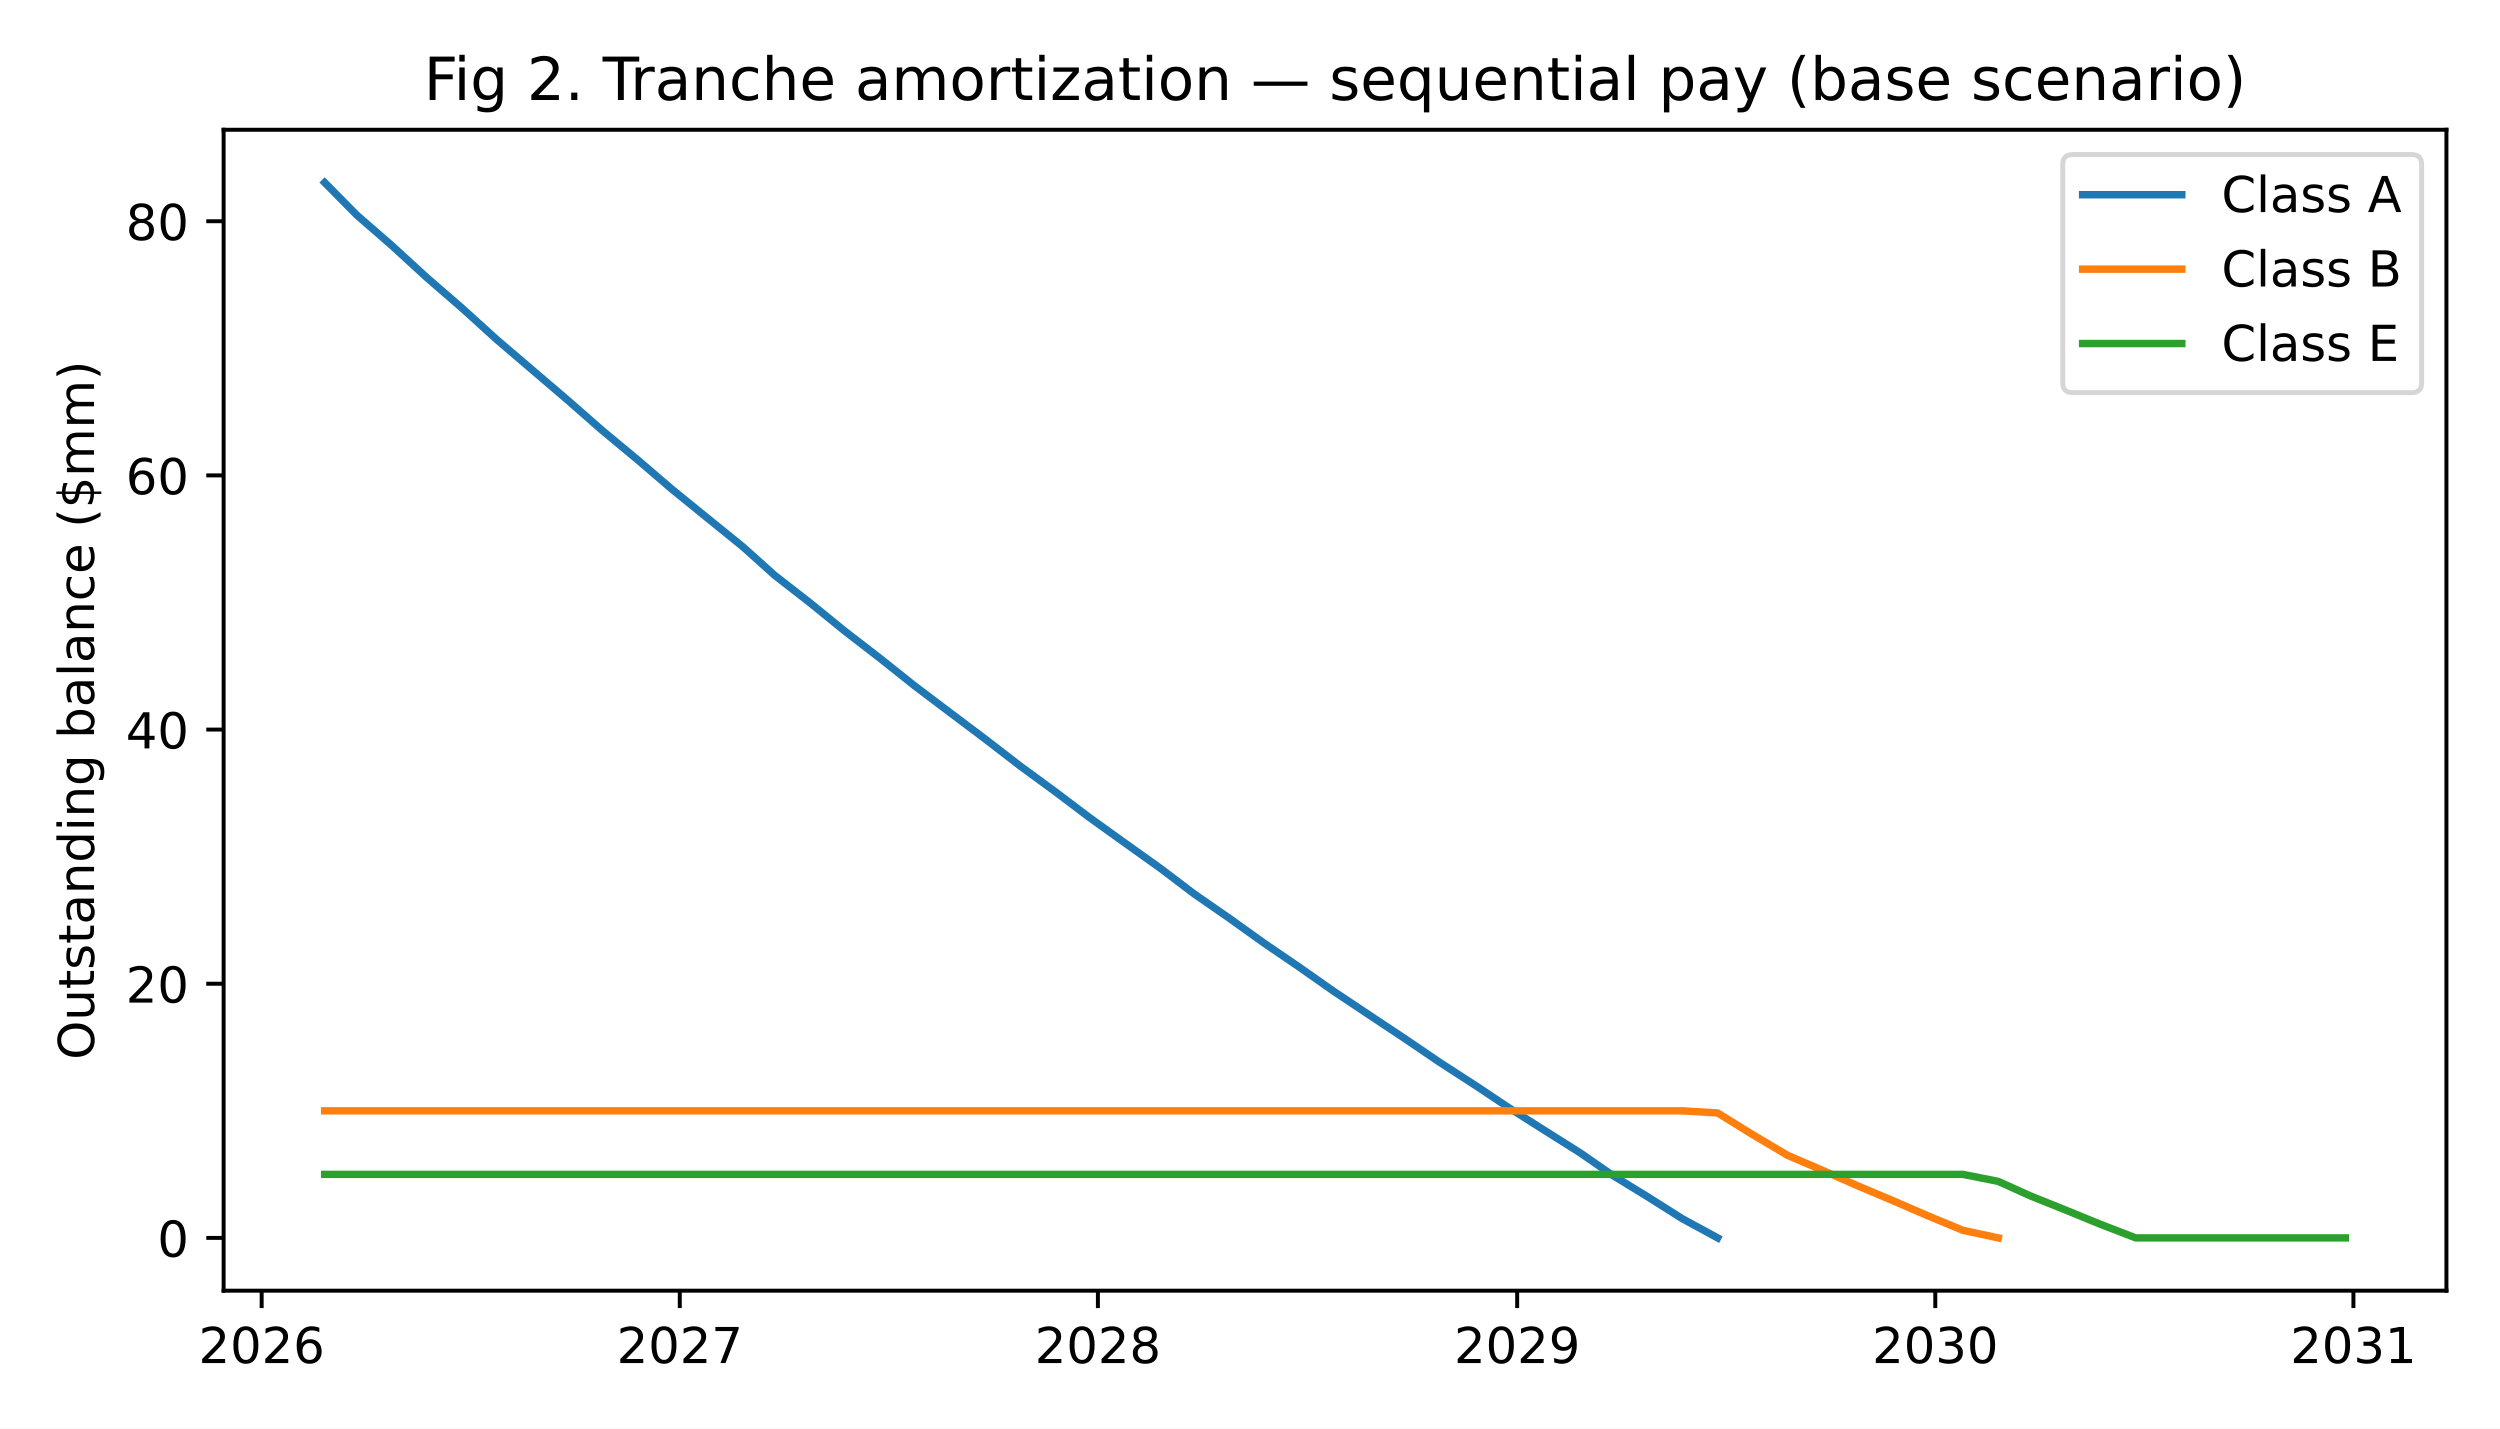
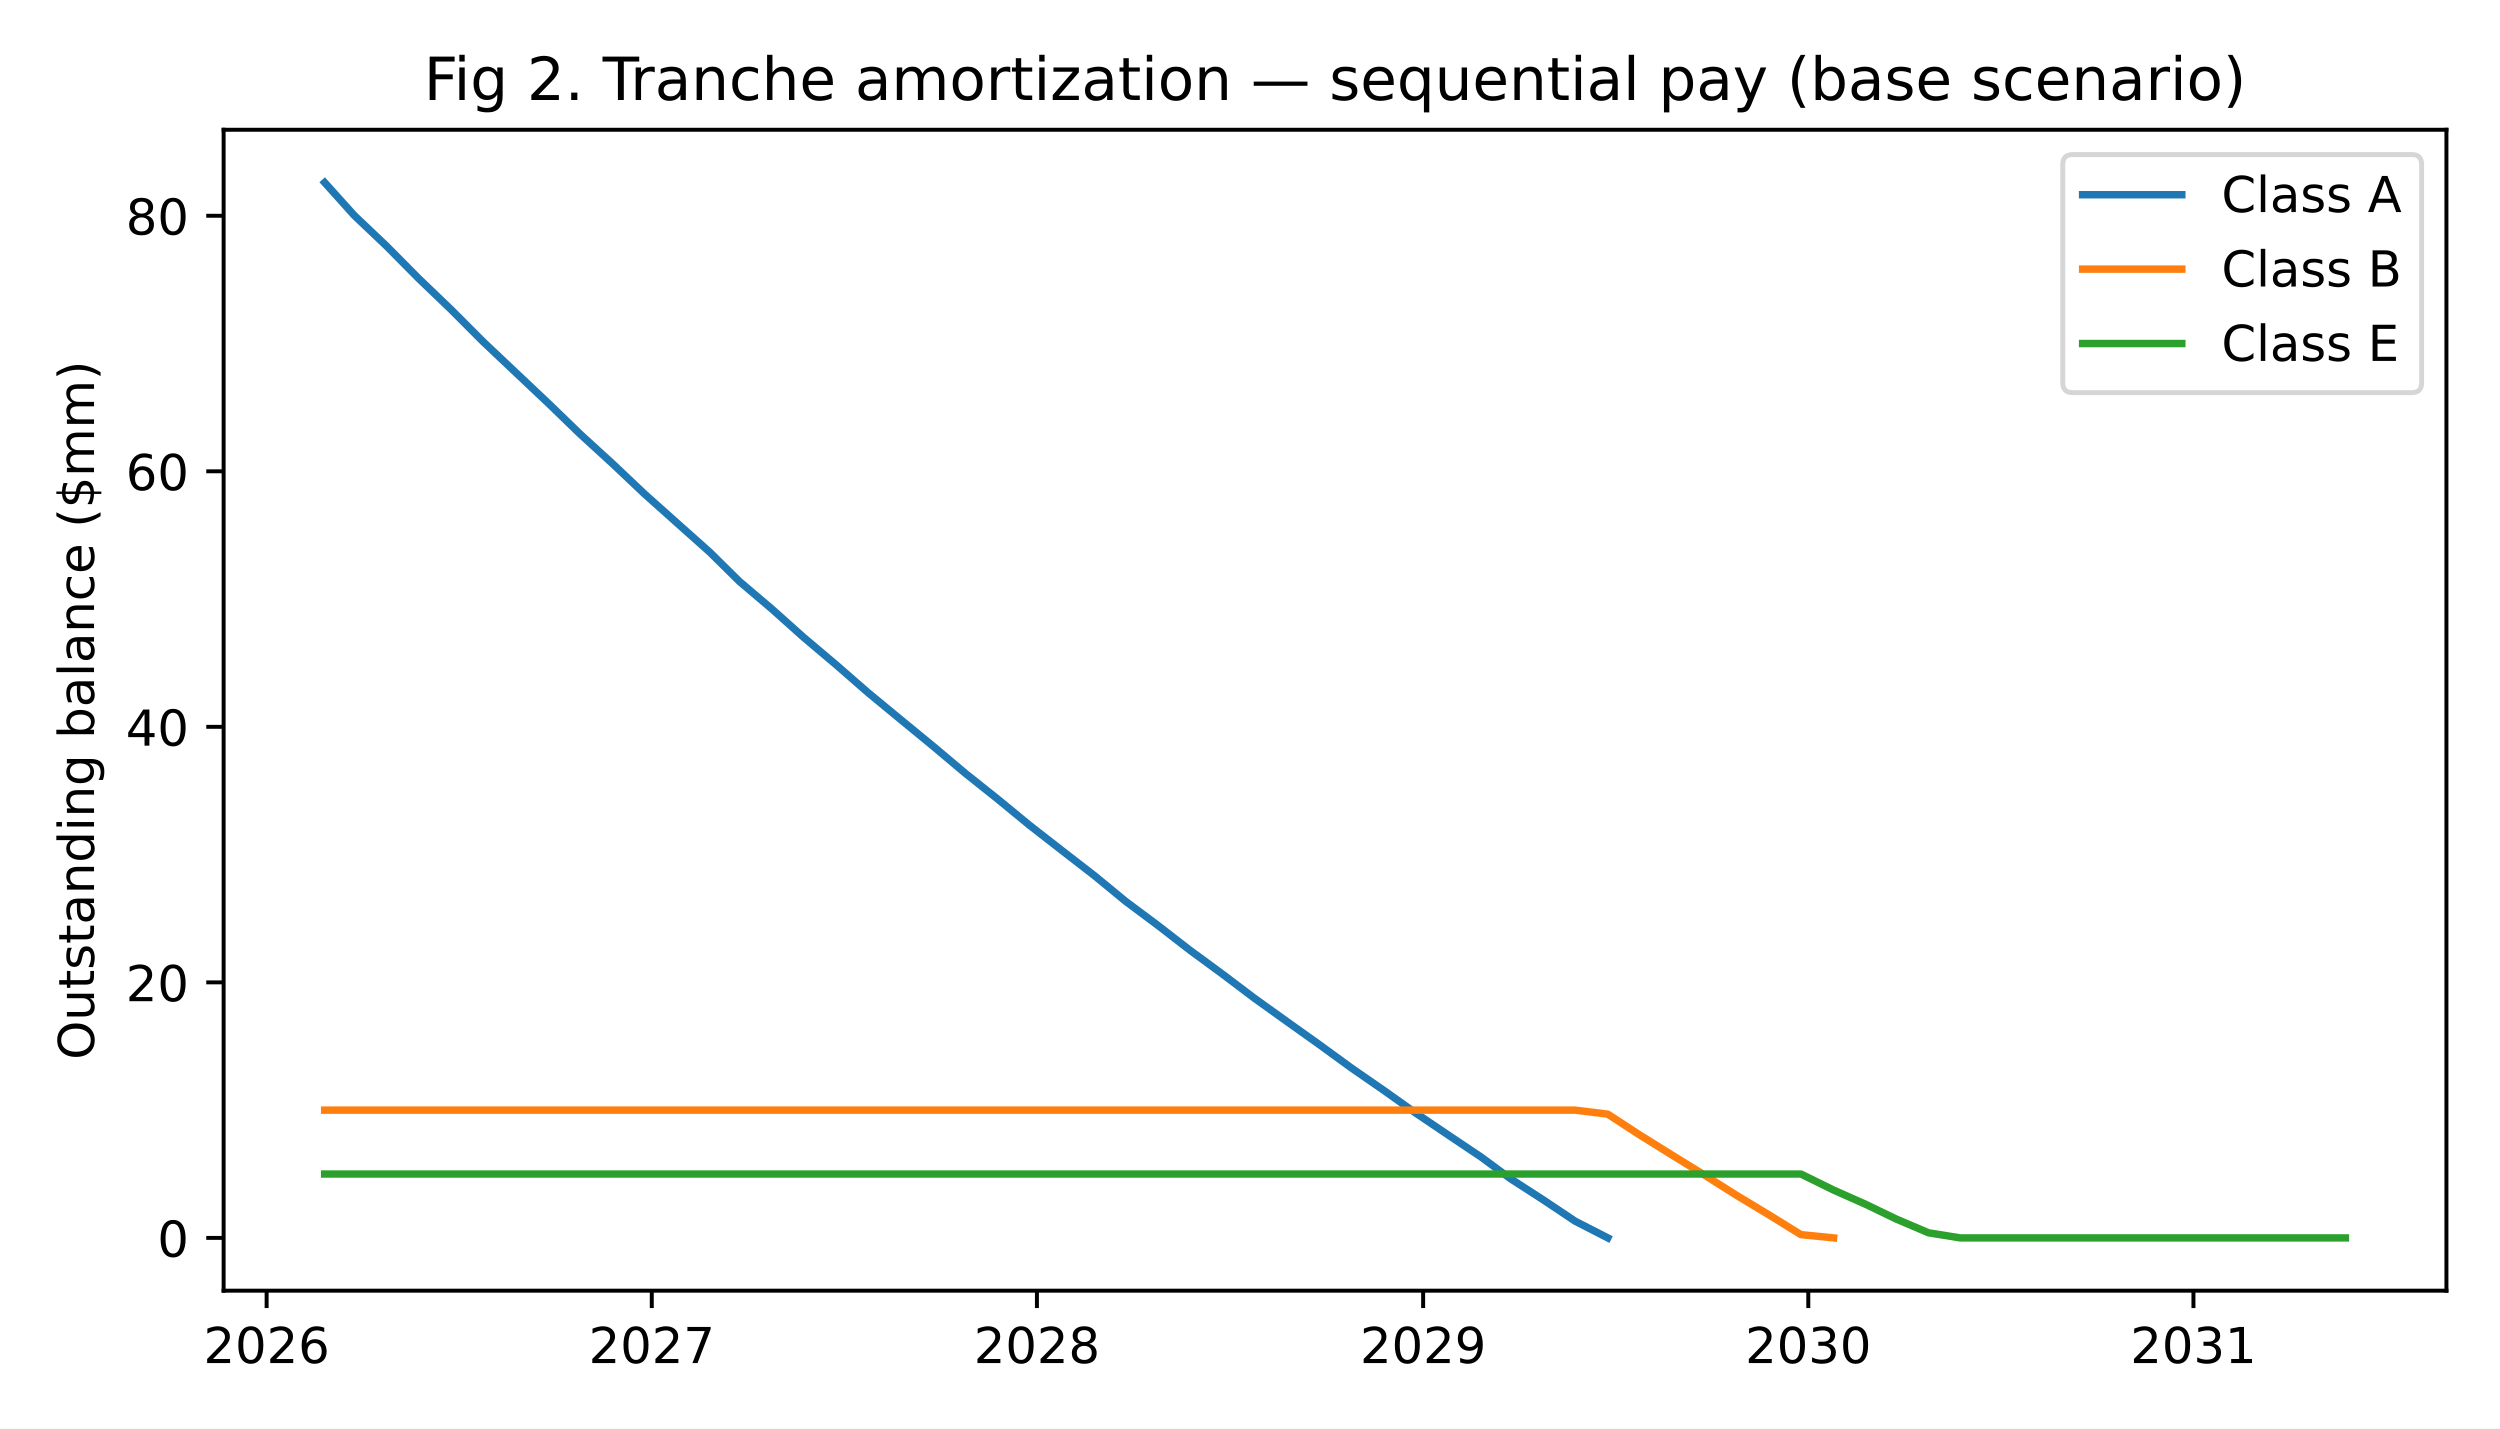
<svg xmlns="http://www.w3.org/2000/svg" xmlns:xlink="http://www.w3.org/1999/xlink" width="504pt" height="288pt" viewBox="0 0 504 288" version="1.1">
  <defs>
    <style type="text/css">*{stroke-linejoin: round; stroke-linecap: butt}</style>
  </defs>
  <g id="figure_1">
    <g id="patch_1">
      <path d="M 0 288  L 504 288  L 504 0  L 0 0  z " style="fill: #ffffff" />
    </g>
    <g id="axes_1">
      <g id="patch_2">
        <path d="M 45.082 260.2  L 493.2 260.2  L 493.2 26.16  L 45.082 26.16  z " style="fill: #ffffff" />
      </g>
      <g id="matplotlib.axis_1">
        <g id="xtick_1">
          <g id="line2d_1">
            <defs>
-               <path id="mf5d87cc4f0" d="M 0 0  L 0 3.5  " style="stroke: #000000; stroke-width: 0.8" />
-             </defs>
-             <g>
-               <use xlink:href="#mf5d87cc4f0" x="52.75" y="260.2" style="stroke: #000000; stroke-width: 0.8" />
+               <path id="m57ba5b25ef" d="M 0 0  L 0 3.5  " style="stroke: #000000; stroke-width: 0.8" />
+             </defs>
+             <g>
+               <use xlink:href="#m57ba5b25ef" x="53.751" y="260.2" style="stroke: #000000; stroke-width: 0.8" />
            </g>
          </g>
          <g id="text_1">
-             <g transform="translate(40.02458 274.7977) scale(0.1 -0.1)">
+             <g transform="translate(41.02613 274.7977) scale(0.1 -0.1)">
              <defs>
                <path id="DejaVuSans-15" d="M 1228 531  L 3431 531  L 3431 0  L 469 0  L 469 531  Q 828 903 1448 1529  Q 2069 2156 2228 2338  Q 2531 2678 2651 2914  Q 2772 3150 2772 3378  Q 2772 3750 2511 3984  Q 2250 4219 1831 4219  Q 1534 4219 1204 4116  Q 875 4013 500 3803  L 500 4441  Q 881 4594 1212 4672  Q 1544 4750 1819 4750  Q 2544 4750 2975 4387  Q 3406 4025 3406 3419  Q 3406 3131 3298 2873  Q 3191 2616 2906 2266  Q 2828 2175 2409 1742  Q 1991 1309 1228 531  z " transform="scale(0.015625)" />
                <path id="DejaVuSans-13" d="M 2034 4250  Q 1547 4250 1301 3770  Q 1056 3291 1056 2328  Q 1056 1369 1301 889  Q 1547 409 2034 409  Q 2525 409 2770 889  Q 3016 1369 3016 2328  Q 3016 3291 2770 3770  Q 2525 4250 2034 4250  z M 2034 4750  Q 2819 4750 3233 4129  Q 3647 3509 3647 2328  Q 3647 1150 3233 529  Q 2819 -91 2034 -91  Q 1250 -91 836 529  Q 422 1150 422 2328  Q 422 3509 836 4129  Q 1250 4750 2034 4750  z " transform="scale(0.015625)" />
                <path id="DejaVuSans-19" d="M 2113 2584  Q 1688 2584 1439 2293  Q 1191 2003 1191 1497  Q 1191 994 1439 701  Q 1688 409 2113 409  Q 2538 409 2786 701  Q 3034 994 3034 1497  Q 3034 2003 2786 2293  Q 2538 2584 2113 2584  z M 3366 4563  L 3366 3988  Q 3128 4100 2886 4159  Q 2644 4219 2406 4219  Q 1781 4219 1451 3797  Q 1122 3375 1075 2522  Q 1259 2794 1537 2939  Q 1816 3084 2150 3084  Q 2853 3084 3261 2657  Q 3669 2231 3669 1497  Q 3669 778 3244 343  Q 2819 -91 2113 -91  Q 1303 -91 875 529  Q 447 1150 447 2328  Q 447 3434 972 4092  Q 1497 4750 2381 4750  Q 2619 4750 2861 4703  Q 3103 4656 3366 4563  z " transform="scale(0.015625)" />
              </defs>
              <use xlink:href="#DejaVuSans-15" />
              <use xlink:href="#DejaVuSans-13" transform="translate(63.625 0)" />
              <use xlink:href="#DejaVuSans-15" transform="translate(127.25 0)" />
              <use xlink:href="#DejaVuSans-19" transform="translate(190.875 0)" />
            </g>
          </g>
        </g>
        <g id="xtick_2">
          <g id="line2d_2">
            <g>
-               <use xlink:href="#mf5d87cc4f0" x="137.043" y="260.2" style="stroke: #000000; stroke-width: 0.8" />
+               <use xlink:href="#m57ba5b25ef" x="131.398" y="260.2" style="stroke: #000000; stroke-width: 0.8" />
            </g>
          </g>
          <g id="text_2">
-             <g transform="translate(124.318 274.7977) scale(0.1 -0.1)">
+             <g transform="translate(118.6729 274.7977) scale(0.1 -0.1)">
              <defs>
                <path id="DejaVuSans-1a" d="M 525 4666  L 3525 4666  L 3525 4397  L 1831 0  L 1172 0  L 2766 4134  L 525 4134  L 525 4666  z " transform="scale(0.015625)" />
              </defs>
              <use xlink:href="#DejaVuSans-15" />
              <use xlink:href="#DejaVuSans-13" transform="translate(63.625 0)" />
              <use xlink:href="#DejaVuSans-15" transform="translate(127.25 0)" />
              <use xlink:href="#DejaVuSans-1a" transform="translate(190.875 0)" />
            </g>
          </g>
        </g>
        <g id="xtick_3">
          <g id="line2d_3">
            <g>
-               <use xlink:href="#mf5d87cc4f0" x="221.336" y="260.2" style="stroke: #000000; stroke-width: 0.8" />
+               <use xlink:href="#m57ba5b25ef" x="209.045" y="260.2" style="stroke: #000000; stroke-width: 0.8" />
            </g>
          </g>
          <g id="text_3">
-             <g transform="translate(208.6114 274.7977) scale(0.1 -0.1)">
+             <g transform="translate(196.3197 274.7977) scale(0.1 -0.1)">
              <defs>
                <path id="DejaVuSans-1b" d="M 2034 2216  Q 1584 2216 1326 1975  Q 1069 1734 1069 1313  Q 1069 891 1326 650  Q 1584 409 2034 409  Q 2484 409 2743 651  Q 3003 894 3003 1313  Q 3003 1734 2745 1975  Q 2488 2216 2034 2216  z M 1403 2484  Q 997 2584 770 2862  Q 544 3141 544 3541  Q 544 4100 942 4425  Q 1341 4750 2034 4750  Q 2731 4750 3128 4425  Q 3525 4100 3525 3541  Q 3525 3141 3298 2862  Q 3072 2584 2669 2484  Q 3125 2378 3379 2068  Q 3634 1759 3634 1313  Q 3634 634 3220 271  Q 2806 -91 2034 -91  Q 1263 -91 848 271  Q 434 634 434 1313  Q 434 1759 690 2068  Q 947 2378 1403 2484  z M 1172 3481  Q 1172 3119 1398 2916  Q 1625 2713 2034 2713  Q 2441 2713 2670 2916  Q 2900 3119 2900 3481  Q 2900 3844 2670 4047  Q 2441 4250 2034 4250  Q 1625 4250 1398 4047  Q 1172 3844 1172 3481  z " transform="scale(0.015625)" />
              </defs>
              <use xlink:href="#DejaVuSans-15" />
              <use xlink:href="#DejaVuSans-13" transform="translate(63.625 0)" />
              <use xlink:href="#DejaVuSans-15" transform="translate(127.25 0)" />
              <use xlink:href="#DejaVuSans-1b" transform="translate(190.875 0)" />
            </g>
          </g>
        </g>
        <g id="xtick_4">
          <g id="line2d_4">
            <g>
-               <use xlink:href="#mf5d87cc4f0" x="305.861" y="260.2" style="stroke: #000000; stroke-width: 0.8" />
+               <use xlink:href="#m57ba5b25ef" x="286.904" y="260.2" style="stroke: #000000; stroke-width: 0.8" />
            </g>
          </g>
          <g id="text_4">
-             <g transform="translate(293.1358 274.7977) scale(0.1 -0.1)">
+             <g transform="translate(274.1792 274.7977) scale(0.1 -0.1)">
              <defs>
                <path id="DejaVuSans-1c" d="M 703 97  L 703 672  Q 941 559 1184 500  Q 1428 441 1663 441  Q 2288 441 2617 861  Q 2947 1281 2994 2138  Q 2813 1869 2534 1725  Q 2256 1581 1919 1581  Q 1219 1581 811 2004  Q 403 2428 403 3163  Q 403 3881 828 4315  Q 1253 4750 1959 4750  Q 2769 4750 3195 4129  Q 3622 3509 3622 2328  Q 3622 1225 3098 567  Q 2575 -91 1691 -91  Q 1453 -91 1209 -44  Q 966 3 703 97  z M 1959 2075  Q 2384 2075 2632 2365  Q 2881 2656 2881 3163  Q 2881 3666 2632 3958  Q 2384 4250 1959 4250  Q 1534 4250 1286 3958  Q 1038 3666 1038 3163  Q 1038 2656 1286 2365  Q 1534 2075 1959 2075  z " transform="scale(0.015625)" />
              </defs>
              <use xlink:href="#DejaVuSans-15" />
              <use xlink:href="#DejaVuSans-13" transform="translate(63.625 0)" />
              <use xlink:href="#DejaVuSans-15" transform="translate(127.25 0)" />
              <use xlink:href="#DejaVuSans-1c" transform="translate(190.875 0)" />
            </g>
          </g>
        </g>
        <g id="xtick_5">
          <g id="line2d_5">
            <g>
-               <use xlink:href="#mf5d87cc4f0" x="390.154" y="260.2" style="stroke: #000000; stroke-width: 0.8" />
+               <use xlink:href="#m57ba5b25ef" x="364.551" y="260.2" style="stroke: #000000; stroke-width: 0.8" />
            </g>
          </g>
          <g id="text_5">
-             <g transform="translate(377.4292 274.7977) scale(0.1 -0.1)">
+             <g transform="translate(351.826 274.7977) scale(0.1 -0.1)">
              <defs>
                <path id="DejaVuSans-16" d="M 2597 2516  Q 3050 2419 3304 2112  Q 3559 1806 3559 1356  Q 3559 666 3084 287  Q 2609 -91 1734 -91  Q 1441 -91 1130 -33  Q 819 25 488 141  L 488 750  Q 750 597 1062 519  Q 1375 441 1716 441  Q 2309 441 2620 675  Q 2931 909 2931 1356  Q 2931 1769 2642 2001  Q 2353 2234 1838 2234  L 1294 2234  L 1294 2753  L 1863 2753  Q 2328 2753 2575 2939  Q 2822 3125 2822 3475  Q 2822 3834 2567 4026  Q 2313 4219 1838 4219  Q 1578 4219 1281 4162  Q 984 4106 628 3988  L 628 4550  Q 988 4650 1302 4700  Q 1616 4750 1894 4750  Q 2613 4750 3031 4423  Q 3450 4097 3450 3541  Q 3450 3153 3228 2886  Q 3006 2619 2597 2516  z " transform="scale(0.015625)" />
              </defs>
              <use xlink:href="#DejaVuSans-15" />
              <use xlink:href="#DejaVuSans-13" transform="translate(63.625 0)" />
              <use xlink:href="#DejaVuSans-16" transform="translate(127.25 0)" />
              <use xlink:href="#DejaVuSans-13" transform="translate(190.875 0)" />
            </g>
          </g>
        </g>
        <g id="xtick_6">
          <g id="line2d_6">
            <g>
-               <use xlink:href="#mf5d87cc4f0" x="474.448" y="260.2" style="stroke: #000000; stroke-width: 0.8" />
+               <use xlink:href="#m57ba5b25ef" x="442.198" y="260.2" style="stroke: #000000; stroke-width: 0.8" />
            </g>
          </g>
          <g id="text_6">
-             <g transform="translate(461.7226 274.7977) scale(0.1 -0.1)">
+             <g transform="translate(429.4728 274.7977) scale(0.1 -0.1)">
              <defs>
                <path id="DejaVuSans-14" d="M 794 531  L 1825 531  L 1825 4091  L 703 3866  L 703 4441  L 1819 4666  L 2450 4666  L 2450 531  L 3481 531  L 3481 0  L 794 0  L 794 531  z " transform="scale(0.015625)" />
              </defs>
              <use xlink:href="#DejaVuSans-15" />
              <use xlink:href="#DejaVuSans-13" transform="translate(63.625 0)" />
              <use xlink:href="#DejaVuSans-16" transform="translate(127.25 0)" />
              <use xlink:href="#DejaVuSans-14" transform="translate(190.875 0)" />
            </g>
          </g>
        </g>
      </g>
      <g id="matplotlib.axis_2">
        <g id="ytick_1">
          <g id="line2d_7">
            <defs>
-               <path id="m98511a89a8" d="M 0 0  L -3.5 0  " style="stroke: #000000; stroke-width: 0.8" />
-             </defs>
-             <g>
-               <use xlink:href="#m98511a89a8" x="45.082" y="249.562" style="stroke: #000000; stroke-width: 0.8" />
+               <path id="m1ab67b88e6" d="M 0 0  L -3.5 0  " style="stroke: #000000; stroke-width: 0.8" />
+             </defs>
+             <g>
+               <use xlink:href="#m1ab67b88e6" x="45.082" y="249.562" style="stroke: #000000; stroke-width: 0.8" />
            </g>
          </g>
          <g id="text_7">
            <g transform="translate(31.71984 253.3606) scale(0.1 -0.1)">
              <use xlink:href="#DejaVuSans-13" />
            </g>
          </g>
        </g>
        <g id="ytick_2">
          <g id="line2d_8">
            <g>
-               <use xlink:href="#m98511a89a8" x="45.082" y="198.321" style="stroke: #000000; stroke-width: 0.8" />
+               <use xlink:href="#m1ab67b88e6" x="45.082" y="198.046" style="stroke: #000000; stroke-width: 0.8" />
            </g>
          </g>
          <g id="text_8">
-             <g transform="translate(25.35734 202.1202) scale(0.1 -0.1)">
+             <g transform="translate(25.35734 201.8446) scale(0.1 -0.1)">
              <use xlink:href="#DejaVuSans-15" />
              <use xlink:href="#DejaVuSans-13" transform="translate(63.625 0)" />
            </g>
          </g>
        </g>
        <g id="ytick_3">
          <g id="line2d_9">
            <g>
-               <use xlink:href="#m98511a89a8" x="45.082" y="147.081" style="stroke: #000000; stroke-width: 0.8" />
+               <use xlink:href="#m1ab67b88e6" x="45.082" y="146.53" style="stroke: #000000; stroke-width: 0.8" />
            </g>
          </g>
          <g id="text_9">
-             <g transform="translate(25.35734 150.8797) scale(0.1 -0.1)">
+             <g transform="translate(25.35734 150.3286) scale(0.1 -0.1)">
              <defs>
                <path id="DejaVuSans-17" d="M 2419 4116  L 825 1625  L 2419 1625  L 2419 4116  z M 2253 4666  L 3047 4666  L 3047 1625  L 3713 1625  L 3713 1100  L 3047 1100  L 3047 0  L 2419 0  L 2419 1100  L 313 1100  L 313 1709  L 2253 4666  z " transform="scale(0.015625)" />
              </defs>
              <use xlink:href="#DejaVuSans-17" />
              <use xlink:href="#DejaVuSans-13" transform="translate(63.625 0)" />
            </g>
          </g>
        </g>
        <g id="ytick_4">
          <g id="line2d_10">
            <g>
-               <use xlink:href="#m98511a89a8" x="45.082" y="95.84" style="stroke: #000000; stroke-width: 0.8" />
+               <use xlink:href="#m1ab67b88e6" x="45.082" y="95.014" style="stroke: #000000; stroke-width: 0.8" />
            </g>
          </g>
          <g id="text_10">
-             <g transform="translate(25.35734 99.63923) scale(0.1 -0.1)">
+             <g transform="translate(25.35734 98.81265) scale(0.1 -0.1)">
              <use xlink:href="#DejaVuSans-19" />
              <use xlink:href="#DejaVuSans-13" transform="translate(63.625 0)" />
            </g>
          </g>
        </g>
        <g id="ytick_5">
          <g id="line2d_11">
            <g>
-               <use xlink:href="#m98511a89a8" x="45.082" y="44.6" style="stroke: #000000; stroke-width: 0.8" />
+               <use xlink:href="#m1ab67b88e6" x="45.082" y="43.498" style="stroke: #000000; stroke-width: 0.8" />
            </g>
          </g>
          <g id="text_11">
-             <g transform="translate(25.35734 48.39876) scale(0.1 -0.1)">
+             <g transform="translate(25.35734 47.29664) scale(0.1 -0.1)">
              <use xlink:href="#DejaVuSans-1b" />
              <use xlink:href="#DejaVuSans-13" transform="translate(63.625 0)" />
            </g>
          </g>
        </g>
        <g id="text_12">
          <g transform="translate(18.955 213.6362) rotate(-90) scale(0.1 -0.1)">
            <defs>
              <path id="DejaVuSans-32" d="M 2522 4238  Q 1834 4238 1429 3725  Q 1025 3213 1025 2328  Q 1025 1447 1429 934  Q 1834 422 2522 422  Q 3209 422 3611 934  Q 4013 1447 4013 2328  Q 4013 3213 3611 3725  Q 3209 4238 2522 4238  z M 2522 4750  Q 3503 4750 4090 4092  Q 4678 3434 4678 2328  Q 4678 1225 4090 567  Q 3503 -91 2522 -91  Q 1538 -91 948 565  Q 359 1222 359 2328  Q 359 3434 948 4092  Q 1538 4750 2522 4750  z " transform="scale(0.015625)" />
              <path id="DejaVuSans-58" d="M 544 1381  L 544 3500  L 1119 3500  L 1119 1403  Q 1119 906 1312 657  Q 1506 409 1894 409  Q 2359 409 2629 706  Q 2900 1003 2900 1516  L 2900 3500  L 3475 3500  L 3475 0  L 2900 0  L 2900 538  Q 2691 219 2414 64  Q 2138 -91 1772 -91  Q 1169 -91 856 284  Q 544 659 544 1381  z M 1991 3584  L 1991 3584  z " transform="scale(0.015625)" />
              <path id="DejaVuSans-57" d="M 1172 4494  L 1172 3500  L 2356 3500  L 2356 3053  L 1172 3053  L 1172 1153  Q 1172 725 1289 603  Q 1406 481 1766 481  L 2356 481  L 2356 0  L 1766 0  Q 1100 0 847 248  Q 594 497 594 1153  L 594 3053  L 172 3053  L 172 3500  L 594 3500  L 594 4494  L 1172 4494  z " transform="scale(0.015625)" />
              <path id="DejaVuSans-56" d="M 2834 3397  L 2834 2853  Q 2591 2978 2328 3040  Q 2066 3103 1784 3103  Q 1356 3103 1142 2972  Q 928 2841 928 2578  Q 928 2378 1081 2264  Q 1234 2150 1697 2047  L 1894 2003  Q 2506 1872 2764 1633  Q 3022 1394 3022 966  Q 3022 478 2636 193  Q 2250 -91 1575 -91  Q 1294 -91 989 -36  Q 684 19 347 128  L 347 722  Q 666 556 975 473  Q 1284 391 1588 391  Q 1994 391 2212 530  Q 2431 669 2431 922  Q 2431 1156 2273 1281  Q 2116 1406 1581 1522  L 1381 1569  Q 847 1681 609 1914  Q 372 2147 372 2553  Q 372 3047 722 3315  Q 1072 3584 1716 3584  Q 2034 3584 2315 3537  Q 2597 3491 2834 3397  z " transform="scale(0.015625)" />
              <path id="DejaVuSans-44" d="M 2194 1759  Q 1497 1759 1228 1600  Q 959 1441 959 1056  Q 959 750 1161 570  Q 1363 391 1709 391  Q 2188 391 2477 730  Q 2766 1069 2766 1631  L 2766 1759  L 2194 1759  z M 3341 1997  L 3341 0  L 2766 0  L 2766 531  Q 2569 213 2275 61  Q 1981 -91 1556 -91  Q 1019 -91 701 211  Q 384 513 384 1019  Q 384 1609 779 1909  Q 1175 2209 1959 2209  L 2766 2209  L 2766 2266  Q 2766 2663 2505 2880  Q 2244 3097 1772 3097  Q 1472 3097 1187 3025  Q 903 2953 641 2809  L 641 3341  Q 956 3463 1253 3523  Q 1550 3584 1831 3584  Q 2591 3584 2966 3190  Q 3341 2797 3341 1997  z " transform="scale(0.015625)" />
              <path id="DejaVuSans-51" d="M 3513 2113  L 3513 0  L 2938 0  L 2938 2094  Q 2938 2591 2744 2837  Q 2550 3084 2163 3084  Q 1697 3084 1428 2787  Q 1159 2491 1159 1978  L 1159 0  L 581 0  L 581 3500  L 1159 3500  L 1159 2956  Q 1366 3272 1645 3428  Q 1925 3584 2291 3584  Q 2894 3584 3203 3211  Q 3513 2838 3513 2113  z " transform="scale(0.015625)" />
              <path id="DejaVuSans-47" d="M 2906 2969  L 2906 4863  L 3481 4863  L 3481 0  L 2906 0  L 2906 525  Q 2725 213 2448 61  Q 2172 -91 1784 -91  Q 1150 -91 751 415  Q 353 922 353 1747  Q 353 2572 751 3078  Q 1150 3584 1784 3584  Q 2172 3584 2448 3432  Q 2725 3281 2906 2969  z M 947 1747  Q 947 1113 1208 752  Q 1469 391 1925 391  Q 2381 391 2643 752  Q 2906 1113 2906 1747  Q 2906 2381 2643 2742  Q 2381 3103 1925 3103  Q 1469 3103 1208 2742  Q 947 2381 947 1747  z " transform="scale(0.015625)" />
              <path id="DejaVuSans-4c" d="M 603 3500  L 1178 3500  L 1178 0  L 603 0  L 603 3500  z M 603 4863  L 1178 4863  L 1178 4134  L 603 4134  L 603 4863  z " transform="scale(0.015625)" />
              <path id="DejaVuSans-4a" d="M 2906 1791  Q 2906 2416 2648 2759  Q 2391 3103 1925 3103  Q 1463 3103 1205 2759  Q 947 2416 947 1791  Q 947 1169 1205 825  Q 1463 481 1925 481  Q 2391 481 2648 825  Q 2906 1169 2906 1791  z M 3481 434  Q 3481 -459 3084 -895  Q 2688 -1331 1869 -1331  Q 1566 -1331 1297 -1286  Q 1028 -1241 775 -1147  L 775 -588  Q 1028 -725 1275 -790  Q 1522 -856 1778 -856  Q 2344 -856 2625 -561  Q 2906 -266 2906 331  L 2906 616  Q 2728 306 2450 153  Q 2172 0 1784 0  Q 1141 0 747 490  Q 353 981 353 1791  Q 353 2603 747 3093  Q 1141 3584 1784 3584  Q 2172 3584 2450 3431  Q 2728 3278 2906 2969  L 2906 3500  L 3481 3500  L 3481 434  z " transform="scale(0.015625)" />
              <path id="DejaVuSans-3" transform="scale(0.015625)" />
              <path id="DejaVuSans-45" d="M 3116 1747  Q 3116 2381 2855 2742  Q 2594 3103 2138 3103  Q 1681 3103 1420 2742  Q 1159 2381 1159 1747  Q 1159 1113 1420 752  Q 1681 391 2138 391  Q 2594 391 2855 752  Q 3116 1113 3116 1747  z M 1159 2969  Q 1341 3281 1617 3432  Q 1894 3584 2278 3584  Q 2916 3584 3314 3078  Q 3713 2572 3713 1747  Q 3713 922 3314 415  Q 2916 -91 2278 -91  Q 1894 -91 1617 61  Q 1341 213 1159 525  L 1159 0  L 581 0  L 581 4863  L 1159 4863  L 1159 2969  z " transform="scale(0.015625)" />
              <path id="DejaVuSans-4f" d="M 603 4863  L 1178 4863  L 1178 0  L 603 0  L 603 4863  z " transform="scale(0.015625)" />
              <path id="DejaVuSans-46" d="M 3122 3366  L 3122 2828  Q 2878 2963 2633 3030  Q 2388 3097 2138 3097  Q 1578 3097 1268 2742  Q 959 2388 959 1747  Q 959 1106 1268 751  Q 1578 397 2138 397  Q 2388 397 2633 464  Q 2878 531 3122 666  L 3122 134  Q 2881 22 2623 -34  Q 2366 -91 2075 -91  Q 1284 -91 818 406  Q 353 903 353 1747  Q 353 2603 823 3093  Q 1294 3584 2113 3584  Q 2378 3584 2631 3529  Q 2884 3475 3122 3366  z " transform="scale(0.015625)" />
              <path id="DejaVuSans-48" d="M 3597 1894  L 3597 1613  L 953 1613  Q 991 1019 1311 708  Q 1631 397 2203 397  Q 2534 397 2845 478  Q 3156 559 3463 722  L 3463 178  Q 3153 47 2828 -22  Q 2503 -91 2169 -91  Q 1331 -91 842 396  Q 353 884 353 1716  Q 353 2575 817 3079  Q 1281 3584 2069 3584  Q 2775 3584 3186 3129  Q 3597 2675 3597 1894  z M 3022 2063  Q 3016 2534 2758 2815  Q 2500 3097 2075 3097  Q 1594 3097 1305 2825  Q 1016 2553 972 2059  L 3022 2063  z " transform="scale(0.015625)" />
              <path id="DejaVuSans-b" d="M 1984 4856  Q 1566 4138 1362 3434  Q 1159 2731 1159 2009  Q 1159 1288 1364 580  Q 1569 -128 1984 -844  L 1484 -844  Q 1016 -109 783 600  Q 550 1309 550 2009  Q 550 2706 781 3412  Q 1013 4119 1484 4856  L 1984 4856  z " transform="scale(0.015625)" />
              <path id="DejaVuSans-7" d="M 2163 -941  L 1850 -941  L 1847 0  Q 1519 6 1191 76  Q 863 147 531 288  L 531 850  Q 850 650 1176 548  Q 1503 447 1850 444  L 1850 1869  Q 1159 1981 845 2250  Q 531 2519 531 2988  Q 531 3497 872 3790  Q 1213 4084 1850 4128  L 1850 4863  L 2163 4863  L 2163 4138  Q 2453 4125 2725 4076  Q 2997 4028 3256 3944  L 3256 3397  Q 2997 3528 2723 3600  Q 2450 3672 2163 3684  L 2163 2350  Q 2872 2241 3206 1959  Q 3541 1678 3541 1191  Q 3541 663 3186 358  Q 2831 53 2163 6  L 2163 -941  z M 1850 2406  L 1850 3688  Q 1488 3647 1297 3481  Q 1106 3316 1106 3041  Q 1106 2772 1282 2622  Q 1459 2472 1850 2406  z M 2163 1806  L 2163 453  Q 2559 506 2761 678  Q 2963 850 2963 1131  Q 2963 1406 2770 1568  Q 2578 1731 2163 1806  z " transform="scale(0.015625)" />
              <path id="DejaVuSans-50" d="M 3328 2828  Q 3544 3216 3844 3400  Q 4144 3584 4550 3584  Q 5097 3584 5394 3201  Q 5691 2819 5691 2113  L 5691 0  L 5113 0  L 5113 2094  Q 5113 2597 4934 2840  Q 4756 3084 4391 3084  Q 3944 3084 3684 2787  Q 3425 2491 3425 1978  L 3425 0  L 2847 0  L 2847 2094  Q 2847 2600 2669 2842  Q 2491 3084 2119 3084  Q 1678 3084 1418 2786  Q 1159 2488 1159 1978  L 1159 0  L 581 0  L 581 3500  L 1159 3500  L 1159 2956  Q 1356 3278 1631 3431  Q 1906 3584 2284 3584  Q 2666 3584 2933 3390  Q 3200 3197 3328 2828  z " transform="scale(0.015625)" />
              <path id="DejaVuSans-c" d="M 513 4856  L 1013 4856  Q 1481 4119 1714 3412  Q 1947 2706 1947 2009  Q 1947 1309 1714 600  Q 1481 -109 1013 -844  L 513 -844  Q 928 -128 1133 580  Q 1338 1288 1338 2009  Q 1338 2731 1133 3434  Q 928 4138 513 4856  z " transform="scale(0.015625)" />
            </defs>
            <use xlink:href="#DejaVuSans-32" />
            <use xlink:href="#DejaVuSans-58" transform="translate(78.71875 0)" />
            <use xlink:href="#DejaVuSans-57" transform="translate(142.0938 0)" />
            <use xlink:href="#DejaVuSans-56" transform="translate(181.2969 0)" />
            <use xlink:href="#DejaVuSans-57" transform="translate(233.3906 0)" />
            <use xlink:href="#DejaVuSans-44" transform="translate(272.5938 0)" />
            <use xlink:href="#DejaVuSans-51" transform="translate(333.875 0)" />
            <use xlink:href="#DejaVuSans-47" transform="translate(397.25 0)" />
            <use xlink:href="#DejaVuSans-4c" transform="translate(460.7344 0)" />
            <use xlink:href="#DejaVuSans-51" transform="translate(488.5156 0)" />
            <use xlink:href="#DejaVuSans-4a" transform="translate(551.8906 0)" />
            <use xlink:href="#DejaVuSans-3" transform="translate(615.375 0)" />
            <use xlink:href="#DejaVuSans-45" transform="translate(647.1562 0)" />
            <use xlink:href="#DejaVuSans-44" transform="translate(710.6406 0)" />
            <use xlink:href="#DejaVuSans-4f" transform="translate(771.9219 0)" />
            <use xlink:href="#DejaVuSans-44" transform="translate(799.7031 0)" />
            <use xlink:href="#DejaVuSans-51" transform="translate(860.9844 0)" />
            <use xlink:href="#DejaVuSans-46" transform="translate(924.3594 0)" />
            <use xlink:href="#DejaVuSans-48" transform="translate(979.3438 0)" />
            <use xlink:href="#DejaVuSans-3" transform="translate(1040.875 0)" />
            <use xlink:href="#DejaVuSans-b" transform="translate(1072.656 0)" />
            <use xlink:href="#DejaVuSans-7" transform="translate(1111.672 0)" />
            <use xlink:href="#DejaVuSans-50" transform="translate(1175.297 0)" />
            <use xlink:href="#DejaVuSans-50" transform="translate(1272.703 0)" />
            <use xlink:href="#DejaVuSans-c" transform="translate(1370.109 0)" />
          </g>
        </g>
      </g>
      <g id="line2d_12">
-         <path d="M 65.451 36.798  L 71.918 43.35  L 79.077 49.579  L 86.005 55.929  L 93.164 62.133  L 100.092 68.409  L 107.252 74.531  L 114.411 80.644  L 121.339 86.716  L 128.498 92.657  L 135.426 98.601  L 142.586 104.419  L 149.745 110.214  L 156.211 116.018  L 163.37 121.587  L 170.298 127.223  L 177.458 132.748  L 184.386 138.268  L 191.545 143.672  L 198.704 149.056  L 205.632 154.4  L 212.792 159.645  L 219.72 164.877  L 226.879 170.014  L 234.038 175.122  L 240.735 180.205  L 247.895 185.164  L 254.823 190.128  L 261.982 195.009  L 268.91 199.871  L 276.069 204.649  L 283.229 209.399  L 290.157 214.109  L 297.316 218.746  L 304.244 223.358  L 311.403 227.902  L 318.563 232.413  L 325.029 236.898  L 332.188 241.287  L 339.116 245.668  L 346.275 249.562  " clip-path="url(#pcd9c52af8f)" style="fill: none; stroke: #1f77b4; stroke-width: 1.5; stroke-linecap: square" />
+         <path d="M 65.451 36.798  L 71.408 43.422  L 78.002 49.684  L 84.384 56.128  L 90.979 62.452  L 97.361 68.85  L 103.956 75.085  L 110.55 81.305  L 116.932 87.486  L 123.527 93.514  L 129.909 99.554  L 136.503 105.447  L 143.098 111.324  L 149.055 117.204  L 155.649 122.808  L 162.031 128.508  L 168.626 134.077  L 175.008 139.645  L 181.602 145.085  L 188.197 150.5  L 194.579 155.874  L 201.174 161.128  L 207.556 166.376  L 214.15 171.51  L 220.745 176.618  L 226.914 181.695  L 233.509 186.62  L 239.891 191.563  L 246.485 196.404  L 252.867 201.228  L 259.462 205.956  L 266.057 210.652  L 272.439 215.302  L 279.033 219.862  L 285.415 224.4  L 292.01 228.852  L 298.604 233.271  L 304.561 237.658  L 311.156 241.916  L 317.537 246.182  L 324.132 249.562  " clip-path="url(#p1b5626d7b4)" style="fill: none; stroke: #1f77b4; stroke-width: 1.5; stroke-linecap: square" />
      </g>
      <g id="line2d_13">
-         <path d="M 65.451 223.942  L 71.918 223.942  L 79.077 223.942  L 86.005 223.942  L 93.164 223.942  L 100.092 223.942  L 107.252 223.942  L 114.411 223.942  L 121.339 223.942  L 128.498 223.942  L 135.426 223.942  L 142.586 223.942  L 149.745 223.942  L 156.211 223.942  L 163.37 223.942  L 170.298 223.942  L 177.458 223.942  L 184.386 223.942  L 191.545 223.942  L 198.704 223.942  L 205.632 223.942  L 212.792 223.942  L 219.72 223.942  L 226.879 223.942  L 234.038 223.942  L 240.735 223.942  L 247.895 223.942  L 254.823 223.942  L 261.982 223.942  L 268.91 223.942  L 276.069 223.942  L 283.229 223.942  L 290.157 223.942  L 297.316 223.942  L 304.244 223.942  L 311.403 223.942  L 318.563 223.942  L 325.029 223.942  L 332.188 223.942  L 339.116 223.942  L 346.275 224.371  L 353.204 228.664  L 360.363 232.909  L 367.522 235.984  L 374.45 239.036  L 381.609 242.056  L 388.538 245.057  L 395.697 248.03  L 402.856 249.562  " clip-path="url(#pcd9c52af8f)" style="fill: none; stroke: #ff7f0e; stroke-width: 1.5; stroke-linecap: square" />
+         <path d="M 65.451 223.804  L 71.408 223.804  L 78.002 223.804  L 84.384 223.804  L 90.979 223.804  L 97.361 223.804  L 103.956 223.804  L 110.55 223.804  L 116.932 223.804  L 123.527 223.804  L 129.909 223.804  L 136.503 223.804  L 143.098 223.804  L 149.055 223.804  L 155.649 223.804  L 162.031 223.804  L 168.626 223.804  L 175.008 223.804  L 181.602 223.804  L 188.197 223.804  L 194.579 223.804  L 201.174 223.804  L 207.556 223.804  L 214.15 223.804  L 220.745 223.804  L 226.914 223.804  L 233.509 223.804  L 239.891 223.804  L 246.485 223.804  L 252.867 223.804  L 259.462 223.804  L 266.057 223.804  L 272.439 223.804  L 279.033 223.804  L 285.415 223.804  L 292.01 223.804  L 298.604 223.804  L 304.561 223.804  L 311.156 223.804  L 317.537 223.804  L 324.132 224.616  L 330.514 228.777  L 337.109 232.877  L 343.703 236.948  L 350.085 240.979  L 356.68 244.956  L 363.062 248.903  L 369.657 249.562  " clip-path="url(#p1b5626d7b4)" style="fill: none; stroke: #ff7f0e; stroke-width: 1.5; stroke-linecap: square" />
      </g>
      <g id="line2d_14">
-         <path d="M 65.451 236.752  L 71.918 236.752  L 79.077 236.752  L 86.005 236.752  L 93.164 236.752  L 100.092 236.752  L 107.252 236.752  L 114.411 236.752  L 121.339 236.752  L 128.498 236.752  L 135.426 236.752  L 142.586 236.752  L 149.745 236.752  L 156.211 236.752  L 163.37 236.752  L 170.298 236.752  L 177.458 236.752  L 184.386 236.752  L 191.545 236.752  L 198.704 236.752  L 205.632 236.752  L 212.792 236.752  L 219.72 236.752  L 226.879 236.752  L 234.038 236.752  L 240.735 236.752  L 247.895 236.752  L 254.823 236.752  L 261.982 236.752  L 268.91 236.752  L 276.069 236.752  L 283.229 236.752  L 290.157 236.752  L 297.316 236.752  L 304.244 236.752  L 311.403 236.752  L 318.563 236.752  L 325.029 236.752  L 332.188 236.752  L 339.116 236.752  L 346.275 236.752  L 353.204 236.752  L 360.363 236.752  L 367.522 236.752  L 374.45 236.752  L 381.609 236.752  L 388.538 236.752  L 395.697 236.752  L 402.856 238.173  L 409.322 241.093  L 416.481 243.966  L 423.41 246.806  L 430.569 249.562  L 437.497 249.562  L 444.656 249.562  L 451.815 249.562  L 458.744 249.562  L 465.903 249.562  L 472.831 249.562  " clip-path="url(#pcd9c52af8f)" style="fill: none; stroke: #2ca02c; stroke-width: 1.5; stroke-linecap: square" />
+         <path d="M 65.451 236.683  L 71.408 236.683  L 78.002 236.683  L 84.384 236.683  L 90.979 236.683  L 97.361 236.683  L 103.956 236.683  L 110.55 236.683  L 116.932 236.683  L 123.527 236.683  L 129.909 236.683  L 136.503 236.683  L 143.098 236.683  L 149.055 236.683  L 155.649 236.683  L 162.031 236.683  L 168.626 236.683  L 175.008 236.683  L 181.602 236.683  L 188.197 236.683  L 194.579 236.683  L 201.174 236.683  L 207.556 236.683  L 214.15 236.683  L 220.745 236.683  L 226.914 236.683  L 233.509 236.683  L 239.891 236.683  L 246.485 236.683  L 252.867 236.683  L 259.462 236.683  L 266.057 236.683  L 272.439 236.683  L 279.033 236.683  L 285.415 236.683  L 292.01 236.683  L 298.604 236.683  L 304.561 236.683  L 311.156 236.683  L 317.537 236.683  L 324.132 236.683  L 330.514 236.683  L 337.109 236.683  L 343.703 236.683  L 350.085 236.683  L 356.68 236.683  L 363.062 236.683  L 369.657 239.921  L 376.251 242.85  L 382.208 245.729  L 388.802 248.539  L 395.184 249.562  L 401.779 249.562  L 408.161 249.562  L 414.755 249.562  L 421.35 249.562  L 427.732 249.562  L 434.327 249.562  L 440.709 249.562  L 447.303 249.562  L 453.898 249.562  L 459.854 249.562  L 466.449 249.562  L 472.831 249.562  " clip-path="url(#p1b5626d7b4)" style="fill: none; stroke: #2ca02c; stroke-width: 1.5; stroke-linecap: square" />
      </g>
      <g id="patch_3">
        <path d="M 45.082 260.2  L 45.082 26.16  " style="fill: none; stroke: #000000; stroke-width: 0.8; stroke-linejoin: miter; stroke-linecap: square" />
      </g>
      <g id="patch_4">
        <path d="M 493.2 260.2  L 493.2 26.16  " style="fill: none; stroke: #000000; stroke-width: 0.8; stroke-linejoin: miter; stroke-linecap: square" />
      </g>
      <g id="patch_5">
        <path d="M 45.082 260.2  L 493.2 260.2  " style="fill: none; stroke: #000000; stroke-width: 0.8; stroke-linejoin: miter; stroke-linecap: square" />
      </g>
      <g id="patch_6">
        <path d="M 45.082 26.16  L 493.2 26.16  " style="fill: none; stroke: #000000; stroke-width: 0.8; stroke-linejoin: miter; stroke-linecap: square" />
      </g>
      <g id="text_13">
        <g transform="translate(85.44367 20.16) scale(0.12 -0.12)">
          <defs>
            <path id="DejaVuSans-29" d="M 628 4666  L 3309 4666  L 3309 4134  L 1259 4134  L 1259 2759  L 3109 2759  L 3109 2228  L 1259 2228  L 1259 0  L 628 0  L 628 4666  z " transform="scale(0.015625)" />
            <path id="DejaVuSans-11" d="M 684 794  L 1344 794  L 1344 0  L 684 0  L 684 794  z " transform="scale(0.015625)" />
            <path id="DejaVuSans-37" d="M -19 4666  L 3928 4666  L 3928 4134  L 2272 4134  L 2272 0  L 1638 0  L 1638 4134  L -19 4134  L -19 4666  z " transform="scale(0.015625)" />
            <path id="DejaVuSans-55" d="M 2631 2963  Q 2534 3019 2420 3045  Q 2306 3072 2169 3072  Q 1681 3072 1420 2755  Q 1159 2438 1159 1844  L 1159 0  L 581 0  L 581 3500  L 1159 3500  L 1159 2956  Q 1341 3275 1631 3429  Q 1922 3584 2338 3584  Q 2397 3584 2469 3576  Q 2541 3569 2628 3553  L 2631 2963  z " transform="scale(0.015625)" />
            <path id="DejaVuSans-4b" d="M 3513 2113  L 3513 0  L 2938 0  L 2938 2094  Q 2938 2591 2744 2837  Q 2550 3084 2163 3084  Q 1697 3084 1428 2787  Q 1159 2491 1159 1978  L 1159 0  L 581 0  L 581 4863  L 1159 4863  L 1159 2956  Q 1366 3272 1645 3428  Q 1925 3584 2291 3584  Q 2894 3584 3203 3211  Q 3513 2838 3513 2113  z " transform="scale(0.015625)" />
            <path id="DejaVuSans-52" d="M 1959 3097  Q 1497 3097 1228 2736  Q 959 2375 959 1747  Q 959 1119 1226 758  Q 1494 397 1959 397  Q 2419 397 2687 759  Q 2956 1122 2956 1747  Q 2956 2369 2687 2733  Q 2419 3097 1959 3097  z M 1959 3584  Q 2709 3584 3137 3096  Q 3566 2609 3566 1747  Q 3566 888 3137 398  Q 2709 -91 1959 -91  Q 1206 -91 779 398  Q 353 888 353 1747  Q 353 2609 779 3096  Q 1206 3584 1959 3584  z " transform="scale(0.015625)" />
            <path id="DejaVuSans-5d" d="M 353 3500  L 3084 3500  L 3084 2975  L 922 459  L 3084 459  L 3084 0  L 275 0  L 275 525  L 2438 3041  L 353 3041  L 353 3500  z " transform="scale(0.015625)" />
            <path id="DejaVuSans-af6" d="M 313 1978  L 6088 1978  L 6088 1528  L 313 1528  L 313 1978  z " transform="scale(0.015625)" />
            <path id="DejaVuSans-54" d="M 947 1747  Q 947 1113 1208 752  Q 1469 391 1925 391  Q 2381 391 2643 752  Q 2906 1113 2906 1747  Q 2906 2381 2643 2742  Q 2381 3103 1925 3103  Q 1469 3103 1208 2742  Q 947 2381 947 1747  z M 2906 525  Q 2725 213 2448 61  Q 2172 -91 1784 -91  Q 1150 -91 751 415  Q 353 922 353 1747  Q 353 2572 751 3078  Q 1150 3584 1784 3584  Q 2172 3584 2448 3432  Q 2725 3281 2906 2969  L 2906 3500  L 3481 3500  L 3481 -1331  L 2906 -1331  L 2906 525  z " transform="scale(0.015625)" />
            <path id="DejaVuSans-53" d="M 1159 525  L 1159 -1331  L 581 -1331  L 581 3500  L 1159 3500  L 1159 2969  Q 1341 3281 1617 3432  Q 1894 3584 2278 3584  Q 2916 3584 3314 3078  Q 3713 2572 3713 1747  Q 3713 922 3314 415  Q 2916 -91 2278 -91  Q 1894 -91 1617 61  Q 1341 213 1159 525  z M 3116 1747  Q 3116 2381 2855 2742  Q 2594 3103 2138 3103  Q 1681 3103 1420 2742  Q 1159 2381 1159 1747  Q 1159 1113 1420 752  Q 1681 391 2138 391  Q 2594 391 2855 752  Q 3116 1113 3116 1747  z " transform="scale(0.015625)" />
            <path id="DejaVuSans-5c" d="M 2059 -325  Q 1816 -950 1584 -1140  Q 1353 -1331 966 -1331  L 506 -1331  L 506 -850  L 844 -850  Q 1081 -850 1212 -737  Q 1344 -625 1503 -206  L 1606 56  L 191 3500  L 800 3500  L 1894 763  L 2988 3500  L 3597 3500  L 2059 -325  z " transform="scale(0.015625)" />
          </defs>
          <use xlink:href="#DejaVuSans-29" />
          <use xlink:href="#DejaVuSans-4c" transform="translate(50.23438 0)" />
          <use xlink:href="#DejaVuSans-4a" transform="translate(78.01562 0)" />
          <use xlink:href="#DejaVuSans-3" transform="translate(141.5 0)" />
          <use xlink:href="#DejaVuSans-15" transform="translate(173.2812 0)" />
          <use xlink:href="#DejaVuSans-11" transform="translate(236.9062 0)" />
          <use xlink:href="#DejaVuSans-3" transform="translate(268.6875 0)" />
          <use xlink:href="#DejaVuSans-37" transform="translate(300.4688 0)" />
          <use xlink:href="#DejaVuSans-55" transform="translate(346.8438 0)" />
          <use xlink:href="#DejaVuSans-44" transform="translate(387.9531 0)" />
          <use xlink:href="#DejaVuSans-51" transform="translate(449.2344 0)" />
          <use xlink:href="#DejaVuSans-46" transform="translate(512.6094 0)" />
          <use xlink:href="#DejaVuSans-4b" transform="translate(567.5938 0)" />
          <use xlink:href="#DejaVuSans-48" transform="translate(630.9688 0)" />
          <use xlink:href="#DejaVuSans-3" transform="translate(692.5 0)" />
          <use xlink:href="#DejaVuSans-44" transform="translate(724.2812 0)" />
          <use xlink:href="#DejaVuSans-50" transform="translate(785.5625 0)" />
          <use xlink:href="#DejaVuSans-52" transform="translate(882.9688 0)" />
          <use xlink:href="#DejaVuSans-55" transform="translate(944.1562 0)" />
          <use xlink:href="#DejaVuSans-57" transform="translate(985.2656 0)" />
          <use xlink:href="#DejaVuSans-4c" transform="translate(1024.469 0)" />
          <use xlink:href="#DejaVuSans-5d" transform="translate(1052.25 0)" />
          <use xlink:href="#DejaVuSans-44" transform="translate(1104.734 0)" />
          <use xlink:href="#DejaVuSans-57" transform="translate(1166.016 0)" />
          <use xlink:href="#DejaVuSans-4c" transform="translate(1205.219 0)" />
          <use xlink:href="#DejaVuSans-52" transform="translate(1233 0)" />
          <use xlink:href="#DejaVuSans-51" transform="translate(1294.188 0)" />
          <use xlink:href="#DejaVuSans-3" transform="translate(1357.562 0)" />
          <use xlink:href="#DejaVuSans-af6" transform="translate(1389.344 0)" />
          <use xlink:href="#DejaVuSans-3" transform="translate(1489.344 0)" />
          <use xlink:href="#DejaVuSans-56" transform="translate(1521.125 0)" />
          <use xlink:href="#DejaVuSans-48" transform="translate(1573.219 0)" />
          <use xlink:href="#DejaVuSans-54" transform="translate(1634.75 0)" />
          <use xlink:href="#DejaVuSans-58" transform="translate(1698.234 0)" />
          <use xlink:href="#DejaVuSans-48" transform="translate(1761.609 0)" />
          <use xlink:href="#DejaVuSans-51" transform="translate(1823.141 0)" />
          <use xlink:href="#DejaVuSans-57" transform="translate(1886.516 0)" />
          <use xlink:href="#DejaVuSans-4c" transform="translate(1925.719 0)" />
          <use xlink:href="#DejaVuSans-44" transform="translate(1953.5 0)" />
          <use xlink:href="#DejaVuSans-4f" transform="translate(2014.781 0)" />
          <use xlink:href="#DejaVuSans-3" transform="translate(2042.562 0)" />
          <use xlink:href="#DejaVuSans-53" transform="translate(2074.344 0)" />
          <use xlink:href="#DejaVuSans-44" transform="translate(2137.828 0)" />
          <use xlink:href="#DejaVuSans-5c" transform="translate(2199.109 0)" />
          <use xlink:href="#DejaVuSans-3" transform="translate(2258.297 0)" />
          <use xlink:href="#DejaVuSans-b" transform="translate(2290.078 0)" />
          <use xlink:href="#DejaVuSans-45" transform="translate(2329.094 0)" />
          <use xlink:href="#DejaVuSans-44" transform="translate(2392.578 0)" />
          <use xlink:href="#DejaVuSans-56" transform="translate(2453.859 0)" />
          <use xlink:href="#DejaVuSans-48" transform="translate(2505.953 0)" />
          <use xlink:href="#DejaVuSans-3" transform="translate(2567.484 0)" />
          <use xlink:href="#DejaVuSans-56" transform="translate(2599.266 0)" />
          <use xlink:href="#DejaVuSans-46" transform="translate(2651.359 0)" />
          <use xlink:href="#DejaVuSans-48" transform="translate(2706.344 0)" />
          <use xlink:href="#DejaVuSans-51" transform="translate(2767.875 0)" />
          <use xlink:href="#DejaVuSans-44" transform="translate(2831.25 0)" />
          <use xlink:href="#DejaVuSans-55" transform="translate(2892.531 0)" />
          <use xlink:href="#DejaVuSans-4c" transform="translate(2933.641 0)" />
          <use xlink:href="#DejaVuSans-52" transform="translate(2961.422 0)" />
          <use xlink:href="#DejaVuSans-c" transform="translate(3022.609 0)" />
        </g>
      </g>
      <g id="legend_1">
        <g id="patch_7">
          <path d="M 417.853 79.162  L 486.2 79.162  Q 488.2 79.162 488.2 77.162  L 488.2 33.16  Q 488.2 31.16 486.2 31.16  L 417.853 31.16  Q 415.853 31.16 415.853 33.16  L 415.853 77.162  Q 415.853 79.162 417.853 79.162  z " style="fill: #ffffff; opacity: 0.8; stroke: #cccccc; stroke-linejoin: miter" />
        </g>
        <g id="line2d_15">
          <path d="M 419.853 39.258  L 429.853 39.258  L 439.853 39.258  " style="fill: none; stroke: #1f77b4; stroke-width: 1.5; stroke-linecap: square" />
        </g>
        <g id="text_14">
          <g transform="translate(447.8531 42.75844) scale(0.1 -0.1)">
            <defs>
              <path id="DejaVuSans-26" d="M 4122 4306  L 4122 3641  Q 3803 3938 3442 4084  Q 3081 4231 2675 4231  Q 1875 4231 1450 3742  Q 1025 3253 1025 2328  Q 1025 1406 1450 917  Q 1875 428 2675 428  Q 3081 428 3442 575  Q 3803 722 4122 1019  L 4122 359  Q 3791 134 3420 21  Q 3050 -91 2638 -91  Q 1578 -91 968 557  Q 359 1206 359 2328  Q 359 3453 968 4101  Q 1578 4750 2638 4750  Q 3056 4750 3426 4639  Q 3797 4528 4122 4306  z " transform="scale(0.015625)" />
              <path id="DejaVuSans-24" d="M 2188 4044  L 1331 1722  L 3047 1722  L 2188 4044  z M 1831 4666  L 2547 4666  L 4325 0  L 3669 0  L 3244 1197  L 1141 1197  L 716 0  L 50 0  L 1831 4666  z " transform="scale(0.015625)" />
            </defs>
            <use xlink:href="#DejaVuSans-26" />
            <use xlink:href="#DejaVuSans-4f" transform="translate(69.82812 0)" />
            <use xlink:href="#DejaVuSans-44" transform="translate(97.60938 0)" />
            <use xlink:href="#DejaVuSans-56" transform="translate(158.8906 0)" />
            <use xlink:href="#DejaVuSans-56" transform="translate(210.9844 0)" />
            <use xlink:href="#DejaVuSans-3" transform="translate(263.0781 0)" />
            <use xlink:href="#DejaVuSans-24" transform="translate(294.8594 0)" />
          </g>
        </g>
        <g id="line2d_16">
          <path d="M 419.853 54.259  L 429.853 54.259  L 439.853 54.259  " style="fill: none; stroke: #ff7f0e; stroke-width: 1.5; stroke-linecap: square" />
        </g>
        <g id="text_15">
          <g transform="translate(447.8531 57.75922) scale(0.1 -0.1)">
            <defs>
              <path id="DejaVuSans-25" d="M 1259 2228  L 1259 519  L 2272 519  Q 2781 519 3026 730  Q 3272 941 3272 1375  Q 3272 1813 3026 2020  Q 2781 2228 2272 2228  L 1259 2228  z M 1259 4147  L 1259 2741  L 2194 2741  Q 2656 2741 2882 2914  Q 3109 3088 3109 3444  Q 3109 3797 2882 3972  Q 2656 4147 2194 4147  L 1259 4147  z M 628 4666  L 2241 4666  Q 2963 4666 3353 4366  Q 3744 4066 3744 3513  Q 3744 3084 3544 2831  Q 3344 2578 2956 2516  Q 3422 2416 3680 2098  Q 3938 1781 3938 1306  Q 3938 681 3513 340  Q 3088 0 2303 0  L 628 0  L 628 4666  z " transform="scale(0.015625)" />
            </defs>
            <use xlink:href="#DejaVuSans-26" />
            <use xlink:href="#DejaVuSans-4f" transform="translate(69.82812 0)" />
            <use xlink:href="#DejaVuSans-44" transform="translate(97.60938 0)" />
            <use xlink:href="#DejaVuSans-56" transform="translate(158.8906 0)" />
            <use xlink:href="#DejaVuSans-56" transform="translate(210.9844 0)" />
            <use xlink:href="#DejaVuSans-3" transform="translate(263.0781 0)" />
            <use xlink:href="#DejaVuSans-25" transform="translate(294.8594 0)" />
          </g>
        </g>
        <g id="line2d_17">
          <path d="M 419.853 69.26  L 429.853 69.26  L 439.853 69.26  " style="fill: none; stroke: #2ca02c; stroke-width: 1.5; stroke-linecap: square" />
        </g>
        <g id="text_16">
          <g transform="translate(447.8531 72.76) scale(0.1 -0.1)">
            <defs>
              <path id="DejaVuSans-28" d="M 628 4666  L 3578 4666  L 3578 4134  L 1259 4134  L 1259 2753  L 3481 2753  L 3481 2222  L 1259 2222  L 1259 531  L 3634 531  L 3634 0  L 628 0  L 628 4666  z " transform="scale(0.015625)" />
            </defs>
            <use xlink:href="#DejaVuSans-26" />
            <use xlink:href="#DejaVuSans-4f" transform="translate(69.82812 0)" />
            <use xlink:href="#DejaVuSans-44" transform="translate(97.60938 0)" />
            <use xlink:href="#DejaVuSans-56" transform="translate(158.8906 0)" />
            <use xlink:href="#DejaVuSans-56" transform="translate(210.9844 0)" />
            <use xlink:href="#DejaVuSans-3" transform="translate(263.0781 0)" />
            <use xlink:href="#DejaVuSans-28" transform="translate(294.8594 0)" />
          </g>
        </g>
      </g>
    </g>
  </g>
  <defs>
-     <clipPath id="pcd9c52af8f">
+     <clipPath id="p1b5626d7b4">
      <rect x="45.082" y="26.16" width="448.118" height="234.04" />
    </clipPath>
  </defs>
</svg>
